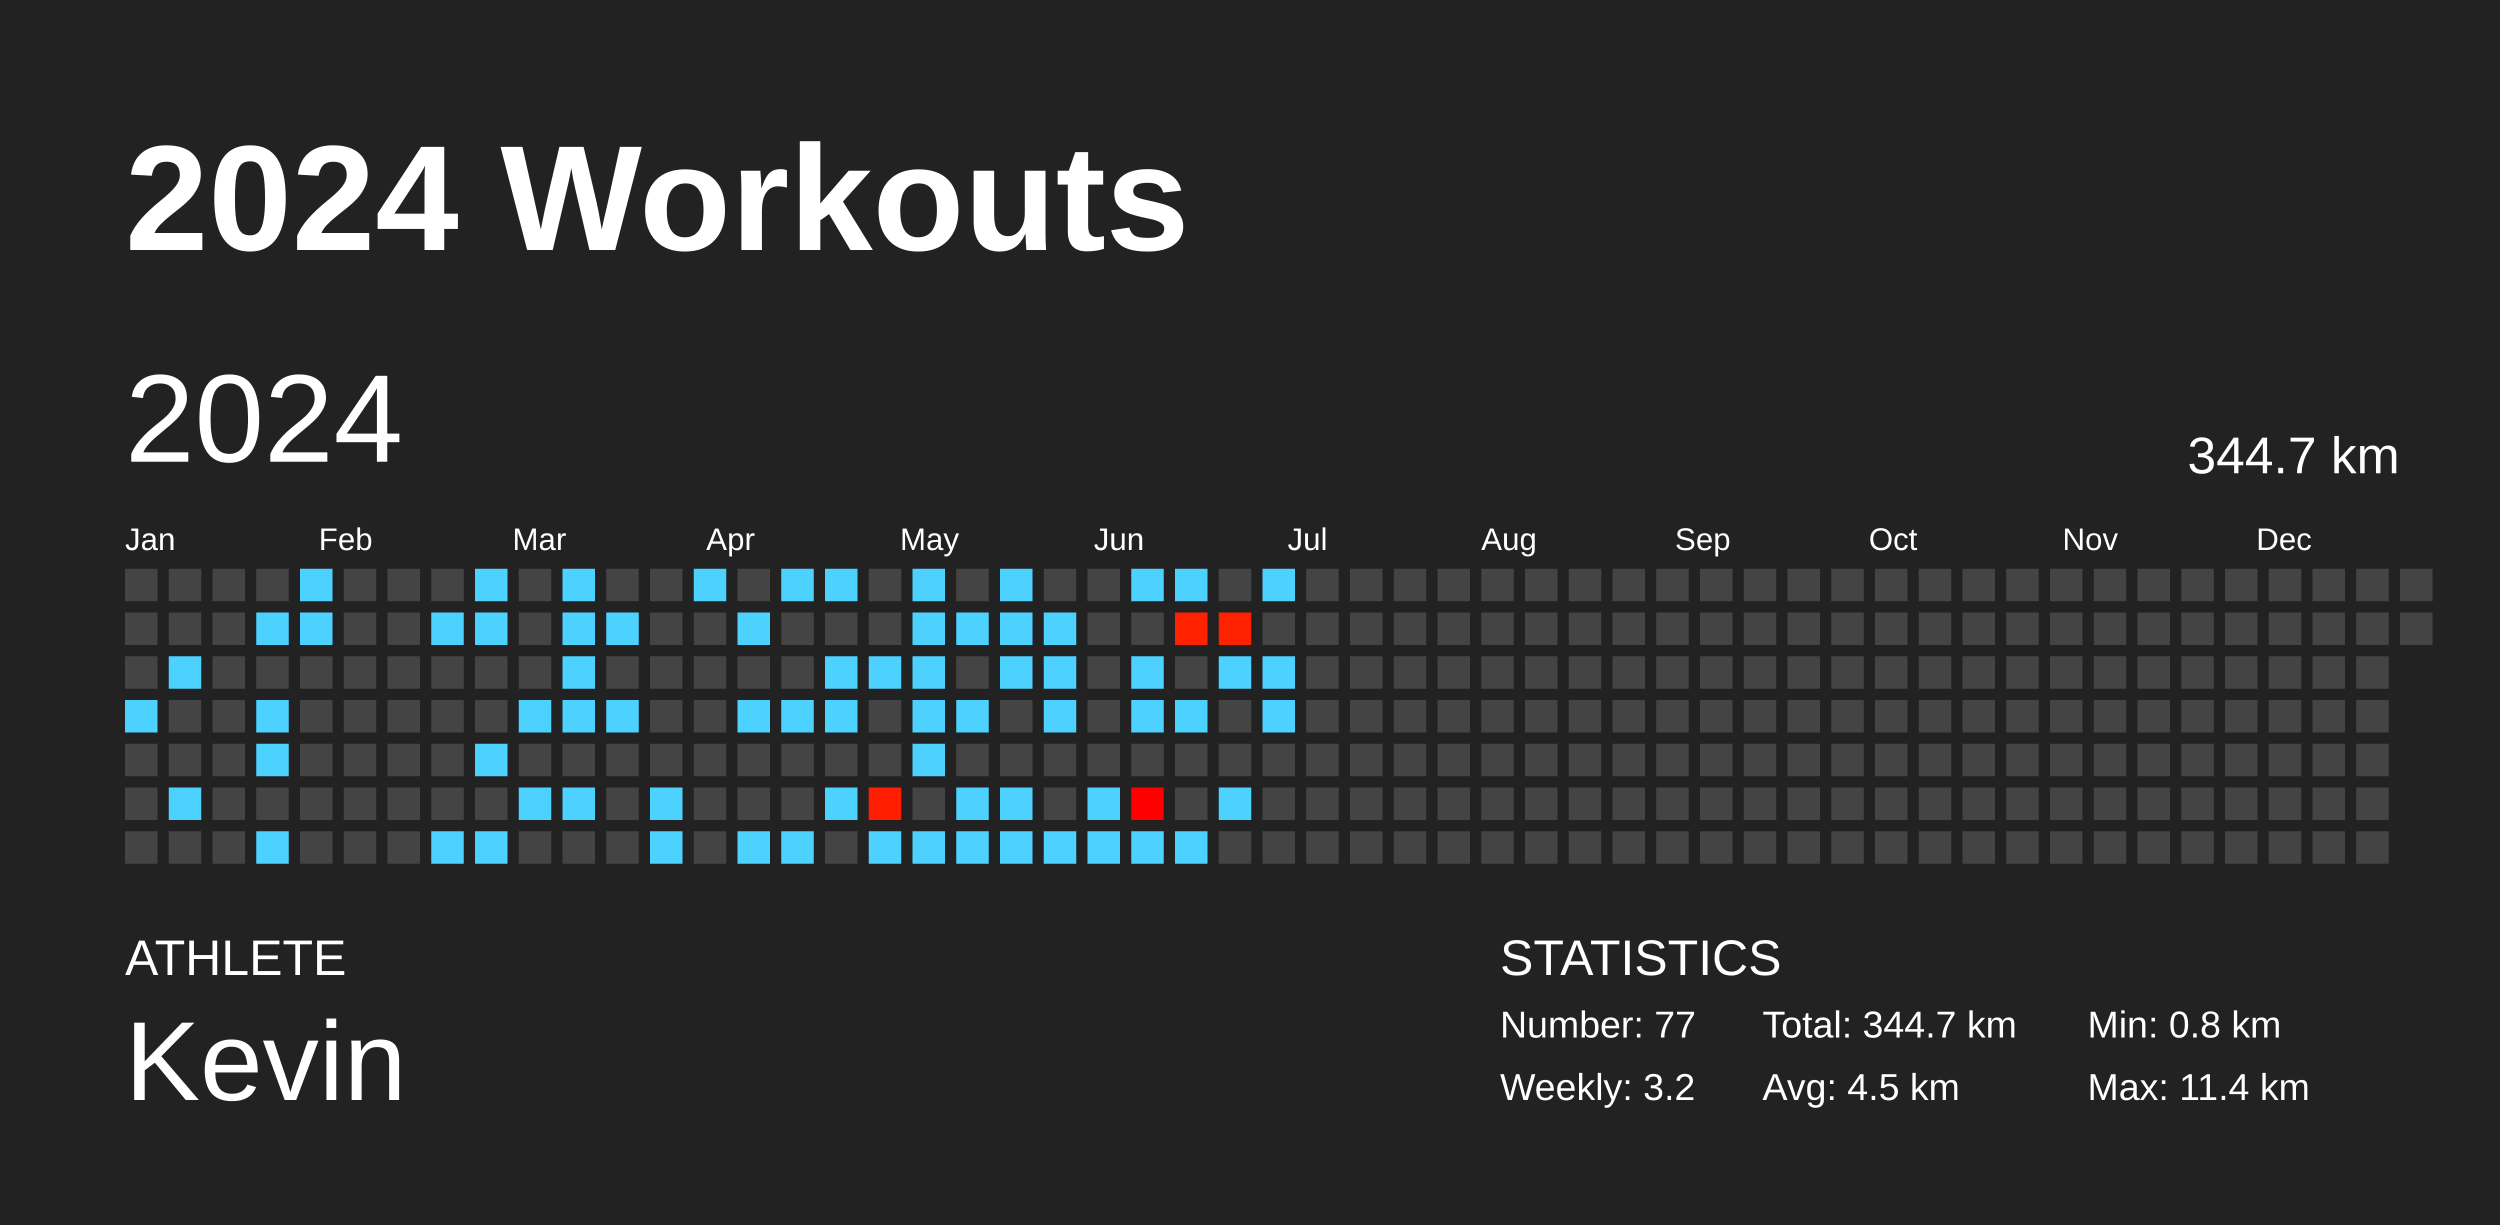
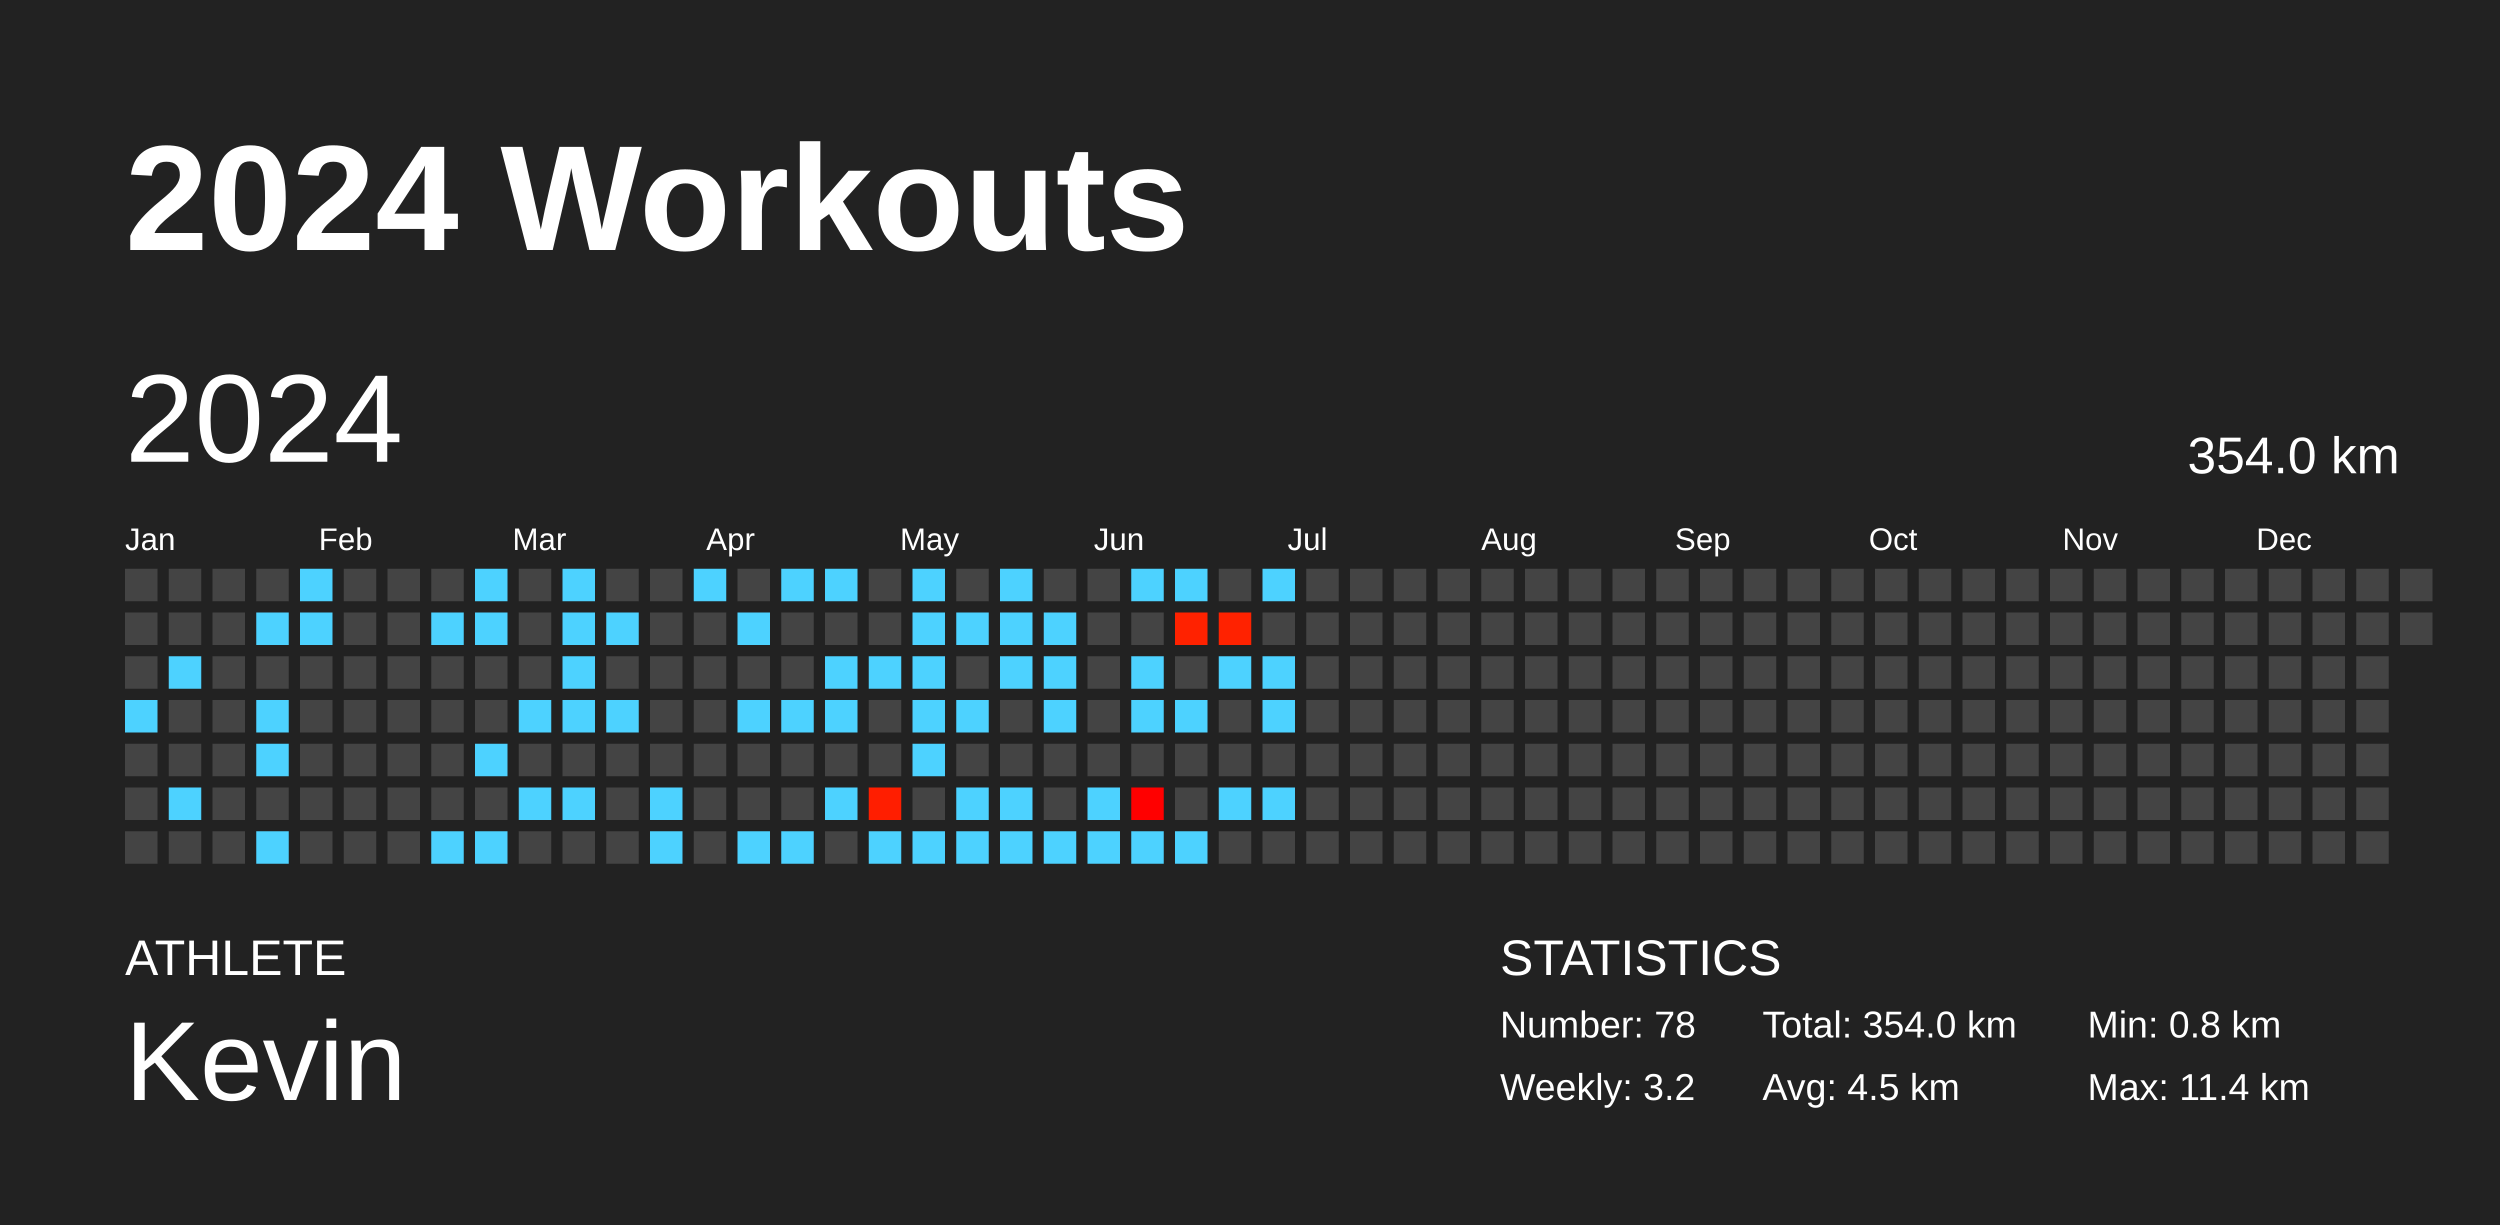
<svg xmlns="http://www.w3.org/2000/svg" baseProfile="full" height="98mm" version="1.1" viewBox="0,0,200,98" width="200mm">
  <defs />
  <rect fill="#222222" height="98" width="200" x="0" y="0" />
  <text fill="#FFFFFF" style="font-size:12px; font-family:Arial; font-weight:bold;" x="10" y="20">2024 Workouts</text>
  <text fill="#FFFFFF" style="font-size:4px; font-family:Arial" x="10" y="78">ATHLETE</text>
  <text fill="#FFFFFF" style="font-size:9px; font-family:Arial" x="10" y="88">Kevin</text>
  <text fill="#FFFFFF" style="font-size:4px; font-family:Arial" x="120" y="78">STATISTICS</text>
-   <text fill="#FFFFFF" style="font-size:3px; font-family:Arial" x="120" y="83">Number: 77</text>
+   <text fill="#FFFFFF" style="font-size:3px; font-family:Arial" x="120" y="83">Number: 78</text>
  <text fill="#FFFFFF" style="font-size:3px; font-family:Arial" x="120" y="88">Weekly: 3.2</text>
-   <text fill="#FFFFFF" style="font-size:3px; font-family:Arial" x="141" y="83">Total: 344.7 km</text>
+   <text fill="#FFFFFF" style="font-size:3px; font-family:Arial" x="141" y="83">Total: 354.0 km</text>
  <text fill="#FFFFFF" style="font-size:3px; font-family:Arial" x="141" y="88">Avg: 4.5 km</text>
  <text fill="#FFFFFF" style="font-size:3px; font-family:Arial" x="167" y="83">Min: 0.8 km</text>
  <text fill="#FFFFFF" style="font-size:3px; font-family:Arial" x="167" y="88">Max: 11.4 km</text>
  <text dominant-baseline="hanging" fill="#FFFFFF" style="font-size:10.0px; font-family:Arial;" x="10" y="30">2024</text>
-   <text dominant-baseline="hanging" fill="#FFFFFF" style="font-size:4.125px; font-family:Arial;" x="175" y="35">344.7 km</text>
+   <text dominant-baseline="hanging" fill="#FFFFFF" style="font-size:4.125px; font-family:Arial;" x="175" y="35">354.0 km</text>
  <text fill="#FFFFFF" style="font-size:2.5px; font-family:Arial" x="10.0" y="44">Jan</text>
  <text fill="#FFFFFF" style="font-size:2.5px; font-family:Arial" x="25.5" y="44">Feb</text>
  <text fill="#FFFFFF" style="font-size:2.5px; font-family:Arial" x="41.0" y="44">Mar</text>
  <text fill="#FFFFFF" style="font-size:2.5px; font-family:Arial" x="56.5" y="44">Apr</text>
  <text fill="#FFFFFF" style="font-size:2.5px; font-family:Arial" x="72.0" y="44">May</text>
  <text fill="#FFFFFF" style="font-size:2.5px; font-family:Arial" x="87.5" y="44">Jun</text>
  <text fill="#FFFFFF" style="font-size:2.5px; font-family:Arial" x="103.0" y="44">Jul</text>
  <text fill="#FFFFFF" style="font-size:2.5px; font-family:Arial" x="118.5" y="44">Aug</text>
  <text fill="#FFFFFF" style="font-size:2.5px; font-family:Arial" x="134.0" y="44">Sep</text>
  <text fill="#FFFFFF" style="font-size:2.5px; font-family:Arial" x="149.5" y="44">Oct</text>
  <text fill="#FFFFFF" style="font-size:2.5px; font-family:Arial" x="165.0" y="44">Nov</text>
  <text fill="#FFFFFF" style="font-size:2.5px; font-family:Arial" x="180.5" y="44">Dec</text>
  <rect fill="#444444" height="2.6" width="2.6" x="10.0" y="45.5" />
  <rect fill="#444444" height="2.6" width="2.6" x="10.0" y="49.0" />
  <rect fill="#444444" height="2.6" width="2.6" x="10.0" y="52.5" />
  <rect fill="#4dd2ff" height="2.6" width="2.6" x="10.0" y="56.0" />
  <rect fill="#444444" height="2.6" width="2.6" x="10.0" y="59.5" />
  <rect fill="#444444" height="2.6" width="2.6" x="10.0" y="63.0" />
  <rect fill="#444444" height="2.6" width="2.6" x="10.0" y="66.5" />
  <rect fill="#444444" height="2.6" width="2.6" x="13.5" y="45.5" />
  <rect fill="#444444" height="2.6" width="2.6" x="13.5" y="49.0" />
  <rect fill="#4dd2ff" height="2.6" width="2.6" x="13.5" y="52.5" />
  <rect fill="#444444" height="2.6" width="2.6" x="13.5" y="56.0" />
  <rect fill="#444444" height="2.6" width="2.6" x="13.5" y="59.5" />
  <rect fill="#4dd2ff" height="2.6" width="2.6" x="13.5" y="63.0" />
  <rect fill="#444444" height="2.6" width="2.6" x="13.5" y="66.5" />
  <rect fill="#444444" height="2.6" width="2.6" x="17.0" y="45.5" />
  <rect fill="#444444" height="2.6" width="2.6" x="17.0" y="49.0" />
  <rect fill="#444444" height="2.6" width="2.6" x="17.0" y="52.5" />
  <rect fill="#444444" height="2.6" width="2.6" x="17.0" y="56.0" />
  <rect fill="#444444" height="2.6" width="2.6" x="17.0" y="59.5" />
  <rect fill="#444444" height="2.6" width="2.6" x="17.0" y="63.0" />
  <rect fill="#444444" height="2.6" width="2.6" x="17.0" y="66.5" />
  <rect fill="#444444" height="2.6" width="2.6" x="20.5" y="45.5" />
  <rect fill="#4dd2ff" height="2.6" width="2.6" x="20.5" y="49.0" />
  <rect fill="#444444" height="2.6" width="2.6" x="20.5" y="52.5" />
  <rect fill="#4dd2ff" height="2.6" width="2.6" x="20.5" y="56.0" />
  <rect fill="#4dd2ff" height="2.6" width="2.6" x="20.5" y="59.5" />
  <rect fill="#444444" height="2.6" width="2.6" x="20.5" y="63.0" />
  <rect fill="#4dd2ff" height="2.6" width="2.6" x="20.5" y="66.5" />
  <rect fill="#4dd2ff" height="2.6" width="2.6" x="24.0" y="45.5" />
  <rect fill="#4dd2ff" height="2.6" width="2.6" x="24.0" y="49.0" />
  <rect fill="#444444" height="2.6" width="2.6" x="24.0" y="52.5" />
  <rect fill="#444444" height="2.6" width="2.6" x="24.0" y="56.0" />
  <rect fill="#444444" height="2.6" width="2.6" x="24.0" y="59.5" />
  <rect fill="#444444" height="2.6" width="2.6" x="24.0" y="63.0" />
  <rect fill="#444444" height="2.6" width="2.6" x="24.0" y="66.5" />
  <rect fill="#444444" height="2.6" width="2.6" x="27.5" y="45.5" />
  <rect fill="#444444" height="2.6" width="2.6" x="27.5" y="49.0" />
  <rect fill="#444444" height="2.6" width="2.6" x="27.5" y="52.5" />
  <rect fill="#444444" height="2.6" width="2.6" x="27.5" y="56.0" />
  <rect fill="#444444" height="2.6" width="2.6" x="27.5" y="59.5" />
  <rect fill="#444444" height="2.6" width="2.6" x="27.5" y="63.0" />
  <rect fill="#444444" height="2.6" width="2.6" x="27.5" y="66.5" />
  <rect fill="#444444" height="2.6" width="2.6" x="31.0" y="45.5" />
  <rect fill="#444444" height="2.6" width="2.6" x="31.0" y="49.0" />
  <rect fill="#444444" height="2.6" width="2.6" x="31.0" y="52.5" />
  <rect fill="#444444" height="2.6" width="2.6" x="31.0" y="56.0" />
  <rect fill="#444444" height="2.6" width="2.6" x="31.0" y="59.5" />
  <rect fill="#444444" height="2.6" width="2.6" x="31.0" y="63.0" />
  <rect fill="#444444" height="2.6" width="2.6" x="31.0" y="66.5" />
  <rect fill="#444444" height="2.6" width="2.6" x="34.5" y="45.5" />
  <rect fill="#4dd2ff" height="2.6" width="2.6" x="34.5" y="49.0" />
  <rect fill="#444444" height="2.6" width="2.6" x="34.5" y="52.5" />
  <rect fill="#444444" height="2.6" width="2.6" x="34.5" y="56.0" />
  <rect fill="#444444" height="2.6" width="2.6" x="34.5" y="59.5" />
  <rect fill="#444444" height="2.6" width="2.6" x="34.5" y="63.0" />
  <rect fill="#4dd2ff" height="2.6" width="2.6" x="34.5" y="66.5" />
  <rect fill="#4dd2ff" height="2.6" width="2.6" x="38.0" y="45.5" />
  <rect fill="#4dd2ff" height="2.6" width="2.6" x="38.0" y="49.0" />
  <rect fill="#444444" height="2.6" width="2.6" x="38.0" y="52.5" />
  <rect fill="#444444" height="2.6" width="2.6" x="38.0" y="56.0" />
  <rect fill="#4dd2ff" height="2.6" width="2.6" x="38.0" y="59.5" />
  <rect fill="#444444" height="2.6" width="2.6" x="38.0" y="63.0" />
  <rect fill="#4dd2ff" height="2.6" width="2.6" x="38.0" y="66.5" />
  <rect fill="#444444" height="2.6" width="2.6" x="41.5" y="45.5" />
  <rect fill="#444444" height="2.6" width="2.6" x="41.5" y="49.0" />
  <rect fill="#444444" height="2.6" width="2.6" x="41.5" y="52.5" />
  <rect fill="#4dd2ff" height="2.6" width="2.6" x="41.5" y="56.0" />
  <rect fill="#444444" height="2.6" width="2.6" x="41.5" y="59.5" />
  <rect fill="#4dd2ff" height="2.6" width="2.6" x="41.5" y="63.0" />
  <rect fill="#444444" height="2.6" width="2.6" x="41.5" y="66.5" />
  <rect fill="#4dd2ff" height="2.6" width="2.6" x="45.0" y="45.5" />
  <rect fill="#4dd2ff" height="2.6" width="2.6" x="45.0" y="49.0" />
  <rect fill="#4dd2ff" height="2.6" width="2.6" x="45.0" y="52.5" />
  <rect fill="#4dd2ff" height="2.6" width="2.6" x="45.0" y="56.0" />
  <rect fill="#444444" height="2.6" width="2.6" x="45.0" y="59.5" />
  <rect fill="#4dd2ff" height="2.6" width="2.6" x="45.0" y="63.0" />
  <rect fill="#444444" height="2.6" width="2.6" x="45.0" y="66.5" />
  <rect fill="#444444" height="2.6" width="2.6" x="48.5" y="45.5" />
  <rect fill="#4dd2ff" height="2.6" width="2.6" x="48.5" y="49.0" />
  <rect fill="#444444" height="2.6" width="2.6" x="48.5" y="52.5" />
  <rect fill="#4dd2ff" height="2.6" width="2.6" x="48.5" y="56.0" />
  <rect fill="#444444" height="2.6" width="2.6" x="48.5" y="59.5" />
  <rect fill="#444444" height="2.6" width="2.6" x="48.5" y="63.0" />
  <rect fill="#444444" height="2.6" width="2.6" x="48.5" y="66.5" />
  <rect fill="#444444" height="2.6" width="2.6" x="52.0" y="45.5" />
  <rect fill="#444444" height="2.6" width="2.6" x="52.0" y="49.0" />
  <rect fill="#444444" height="2.6" width="2.6" x="52.0" y="52.5" />
  <rect fill="#444444" height="2.6" width="2.6" x="52.0" y="56.0" />
  <rect fill="#444444" height="2.6" width="2.6" x="52.0" y="59.5" />
  <rect fill="#4dd2ff" height="2.6" width="2.6" x="52.0" y="63.0" />
  <rect fill="#4dd2ff" height="2.6" width="2.6" x="52.0" y="66.5" />
  <rect fill="#4dd2ff" height="2.6" width="2.6" x="55.5" y="45.5" />
  <rect fill="#444444" height="2.6" width="2.6" x="55.5" y="49.0" />
  <rect fill="#444444" height="2.6" width="2.6" x="55.5" y="52.5" />
  <rect fill="#444444" height="2.6" width="2.6" x="55.5" y="56.0" />
  <rect fill="#444444" height="2.6" width="2.6" x="55.5" y="59.5" />
  <rect fill="#444444" height="2.6" width="2.6" x="55.5" y="63.0" />
  <rect fill="#444444" height="2.6" width="2.6" x="55.5" y="66.5" />
  <rect fill="#444444" height="2.6" width="2.6" x="59.0" y="45.5" />
  <rect fill="#4dd2ff" height="2.6" width="2.6" x="59.0" y="49.0" />
  <rect fill="#444444" height="2.6" width="2.6" x="59.0" y="52.5" />
  <rect fill="#4dd2ff" height="2.6" width="2.6" x="59.0" y="56.0" />
  <rect fill="#444444" height="2.6" width="2.6" x="59.0" y="59.5" />
  <rect fill="#444444" height="2.6" width="2.6" x="59.0" y="63.0" />
  <rect fill="#4dd2ff" height="2.6" width="2.6" x="59.0" y="66.5" />
  <rect fill="#4dd2ff" height="2.6" width="2.6" x="62.5" y="45.5" />
  <rect fill="#444444" height="2.6" width="2.6" x="62.5" y="49.0" />
  <rect fill="#444444" height="2.6" width="2.6" x="62.5" y="52.5" />
  <rect fill="#4dd2ff" height="2.6" width="2.6" x="62.5" y="56.0" />
  <rect fill="#444444" height="2.6" width="2.6" x="62.5" y="59.5" />
  <rect fill="#444444" height="2.6" width="2.6" x="62.5" y="63.0" />
  <rect fill="#4dd2ff" height="2.6" width="2.6" x="62.5" y="66.5" />
  <rect fill="#4dd2ff" height="2.6" width="2.6" x="66.0" y="45.5" />
  <rect fill="#444444" height="2.6" width="2.6" x="66.0" y="49.0" />
  <rect fill="#4dd2ff" height="2.6" width="2.6" x="66.0" y="52.5" />
  <rect fill="#4dd2ff" height="2.6" width="2.6" x="66.0" y="56.0" />
  <rect fill="#444444" height="2.6" width="2.6" x="66.0" y="59.5" />
  <rect fill="#4dd2ff" height="2.6" width="2.6" x="66.0" y="63.0" />
  <rect fill="#444444" height="2.6" width="2.6" x="66.0" y="66.5" />
  <rect fill="#444444" height="2.6" width="2.6" x="69.5" y="45.5" />
  <rect fill="#444444" height="2.6" width="2.6" x="69.5" y="49.0" />
  <rect fill="#4dd2ff" height="2.6" width="2.6" x="69.5" y="52.5" />
  <rect fill="#444444" height="2.6" width="2.6" x="69.5" y="56.0" />
  <rect fill="#444444" height="2.6" width="2.6" x="69.5" y="59.5" />
  <rect fill="#ff1e00" height="2.6" width="2.6" x="69.5" y="63.0" />
  <rect fill="#4dd2ff" height="2.6" width="2.6" x="69.5" y="66.5" />
  <rect fill="#4dd2ff" height="2.6" width="2.6" x="73.0" y="45.5" />
  <rect fill="#4dd2ff" height="2.6" width="2.6" x="73.0" y="49.0" />
  <rect fill="#4dd2ff" height="2.6" width="2.6" x="73.0" y="52.5" />
  <rect fill="#4dd2ff" height="2.6" width="2.6" x="73.0" y="56.0" />
  <rect fill="#4dd2ff" height="2.6" width="2.6" x="73.0" y="59.5" />
  <rect fill="#444444" height="2.6" width="2.6" x="73.0" y="63.0" />
  <rect fill="#4dd2ff" height="2.6" width="2.6" x="73.0" y="66.5" />
  <rect fill="#444444" height="2.6" width="2.6" x="76.5" y="45.5" />
  <rect fill="#4dd2ff" height="2.6" width="2.6" x="76.5" y="49.0" />
  <rect fill="#444444" height="2.6" width="2.6" x="76.5" y="52.5" />
  <rect fill="#4dd2ff" height="2.6" width="2.6" x="76.5" y="56.0" />
  <rect fill="#444444" height="2.6" width="2.6" x="76.5" y="59.5" />
  <rect fill="#4dd2ff" height="2.6" width="2.6" x="76.5" y="63.0" />
  <rect fill="#4dd2ff" height="2.6" width="2.6" x="76.5" y="66.5" />
  <rect fill="#4dd2ff" height="2.6" width="2.6" x="80.0" y="45.5" />
  <rect fill="#4dd2ff" height="2.6" width="2.6" x="80.0" y="49.0" />
  <rect fill="#4dd2ff" height="2.6" width="2.6" x="80.0" y="52.5" />
  <rect fill="#444444" height="2.6" width="2.6" x="80.0" y="56.0" />
  <rect fill="#444444" height="2.6" width="2.6" x="80.0" y="59.5" />
  <rect fill="#4dd2ff" height="2.6" width="2.6" x="80.0" y="63.0" />
  <rect fill="#4dd2ff" height="2.6" width="2.6" x="80.0" y="66.5" />
  <rect fill="#444444" height="2.6" width="2.6" x="83.5" y="45.5" />
  <rect fill="#4dd2ff" height="2.6" width="2.6" x="83.5" y="49.0" />
  <rect fill="#4dd2ff" height="2.6" width="2.6" x="83.5" y="52.5" />
  <rect fill="#4dd2ff" height="2.6" width="2.6" x="83.5" y="56.0" />
  <rect fill="#444444" height="2.6" width="2.6" x="83.5" y="59.5" />
  <rect fill="#444444" height="2.6" width="2.6" x="83.5" y="63.0" />
  <rect fill="#4dd2ff" height="2.6" width="2.6" x="83.5" y="66.5" />
  <rect fill="#444444" height="2.6" width="2.6" x="87.0" y="45.5" />
  <rect fill="#444444" height="2.6" width="2.6" x="87.0" y="49.0" />
  <rect fill="#444444" height="2.6" width="2.6" x="87.0" y="52.5" />
  <rect fill="#444444" height="2.6" width="2.6" x="87.0" y="56.0" />
  <rect fill="#444444" height="2.6" width="2.6" x="87.0" y="59.5" />
  <rect fill="#4dd2ff" height="2.6" width="2.6" x="87.0" y="63.0" />
  <rect fill="#4dd2ff" height="2.6" width="2.6" x="87.0" y="66.5" />
  <rect fill="#4dd2ff" height="2.6" width="2.6" x="90.5" y="45.5" />
  <rect fill="#444444" height="2.6" width="2.6" x="90.5" y="49.0" />
  <rect fill="#4dd2ff" height="2.6" width="2.6" x="90.5" y="52.5" />
  <rect fill="#4dd2ff" height="2.6" width="2.6" x="90.5" y="56.0" />
  <rect fill="#444444" height="2.6" width="2.6" x="90.5" y="59.5" />
  <rect fill="#ff0000" height="2.6" width="2.6" x="90.5" y="63.0" />
  <rect fill="#4dd2ff" height="2.6" width="2.6" x="90.5" y="66.5" />
  <rect fill="#4dd2ff" height="2.6" width="2.6" x="94.0" y="45.5" />
  <rect fill="#ff2200" height="2.6" width="2.6" x="94.0" y="49.0" />
  <rect fill="#444444" height="2.6" width="2.6" x="94.0" y="52.5" />
  <rect fill="#4dd2ff" height="2.6" width="2.6" x="94.0" y="56.0" />
  <rect fill="#444444" height="2.6" width="2.6" x="94.0" y="59.5" />
  <rect fill="#444444" height="2.6" width="2.6" x="94.0" y="63.0" />
  <rect fill="#4dd2ff" height="2.6" width="2.6" x="94.0" y="66.5" />
  <rect fill="#444444" height="2.6" width="2.6" x="97.5" y="45.5" />
  <rect fill="#ff2200" height="2.6" width="2.6" x="97.5" y="49.0" />
  <rect fill="#4dd2ff" height="2.6" width="2.6" x="97.5" y="52.5" />
  <rect fill="#444444" height="2.6" width="2.6" x="97.5" y="56.0" />
  <rect fill="#444444" height="2.6" width="2.6" x="97.5" y="59.5" />
  <rect fill="#4dd2ff" height="2.6" width="2.6" x="97.5" y="63.0" />
  <rect fill="#444444" height="2.6" width="2.6" x="97.5" y="66.5" />
  <rect fill="#4dd2ff" height="2.6" width="2.6" x="101.0" y="45.5" />
  <rect fill="#444444" height="2.6" width="2.6" x="101.0" y="49.0" />
  <rect fill="#4dd2ff" height="2.6" width="2.6" x="101.0" y="52.5" />
  <rect fill="#4dd2ff" height="2.6" width="2.6" x="101.0" y="56.0" />
  <rect fill="#444444" height="2.6" width="2.6" x="101.0" y="59.5" />
-   <rect fill="#444444" height="2.6" width="2.6" x="101.0" y="63.0" />
+   <rect fill="#4dd2ff" height="2.6" width="2.6" x="101.0" y="63.0" />
  <rect fill="#444444" height="2.6" width="2.6" x="101.0" y="66.5" />
  <rect fill="#444444" height="2.6" width="2.6" x="104.5" y="45.5" />
  <rect fill="#444444" height="2.6" width="2.6" x="104.5" y="49.0" />
  <rect fill="#444444" height="2.6" width="2.6" x="104.5" y="52.5" />
  <rect fill="#444444" height="2.6" width="2.6" x="104.5" y="56.0" />
  <rect fill="#444444" height="2.6" width="2.6" x="104.5" y="59.5" />
  <rect fill="#444444" height="2.6" width="2.6" x="104.5" y="63.0" />
  <rect fill="#444444" height="2.6" width="2.6" x="104.5" y="66.5" />
  <rect fill="#444444" height="2.6" width="2.6" x="108.0" y="45.5" />
  <rect fill="#444444" height="2.6" width="2.6" x="108.0" y="49.0" />
  <rect fill="#444444" height="2.6" width="2.6" x="108.0" y="52.5" />
  <rect fill="#444444" height="2.6" width="2.6" x="108.0" y="56.0" />
  <rect fill="#444444" height="2.6" width="2.6" x="108.0" y="59.5" />
  <rect fill="#444444" height="2.6" width="2.6" x="108.0" y="63.0" />
  <rect fill="#444444" height="2.6" width="2.6" x="108.0" y="66.5" />
  <rect fill="#444444" height="2.6" width="2.6" x="111.5" y="45.5" />
  <rect fill="#444444" height="2.6" width="2.6" x="111.5" y="49.0" />
  <rect fill="#444444" height="2.6" width="2.6" x="111.5" y="52.5" />
  <rect fill="#444444" height="2.6" width="2.6" x="111.5" y="56.0" />
  <rect fill="#444444" height="2.6" width="2.6" x="111.5" y="59.5" />
  <rect fill="#444444" height="2.6" width="2.6" x="111.5" y="63.0" />
  <rect fill="#444444" height="2.6" width="2.6" x="111.5" y="66.5" />
  <rect fill="#444444" height="2.6" width="2.6" x="115.0" y="45.5" />
  <rect fill="#444444" height="2.6" width="2.6" x="115.0" y="49.0" />
  <rect fill="#444444" height="2.6" width="2.6" x="115.0" y="52.5" />
  <rect fill="#444444" height="2.6" width="2.6" x="115.0" y="56.0" />
  <rect fill="#444444" height="2.6" width="2.6" x="115.0" y="59.5" />
  <rect fill="#444444" height="2.6" width="2.6" x="115.0" y="63.0" />
  <rect fill="#444444" height="2.6" width="2.6" x="115.0" y="66.5" />
  <rect fill="#444444" height="2.6" width="2.6" x="118.5" y="45.5" />
  <rect fill="#444444" height="2.6" width="2.6" x="118.5" y="49.0" />
  <rect fill="#444444" height="2.6" width="2.6" x="118.5" y="52.5" />
  <rect fill="#444444" height="2.6" width="2.6" x="118.5" y="56.0" />
  <rect fill="#444444" height="2.6" width="2.6" x="118.5" y="59.5" />
  <rect fill="#444444" height="2.6" width="2.6" x="118.5" y="63.0" />
  <rect fill="#444444" height="2.6" width="2.6" x="118.5" y="66.5" />
  <rect fill="#444444" height="2.6" width="2.6" x="122.0" y="45.5" />
  <rect fill="#444444" height="2.6" width="2.6" x="122.0" y="49.0" />
  <rect fill="#444444" height="2.6" width="2.6" x="122.0" y="52.5" />
  <rect fill="#444444" height="2.6" width="2.6" x="122.0" y="56.0" />
  <rect fill="#444444" height="2.6" width="2.6" x="122.0" y="59.5" />
  <rect fill="#444444" height="2.6" width="2.6" x="122.0" y="63.0" />
  <rect fill="#444444" height="2.6" width="2.6" x="122.0" y="66.5" />
  <rect fill="#444444" height="2.6" width="2.6" x="125.5" y="45.5" />
  <rect fill="#444444" height="2.6" width="2.6" x="125.5" y="49.0" />
  <rect fill="#444444" height="2.6" width="2.6" x="125.5" y="52.5" />
  <rect fill="#444444" height="2.6" width="2.6" x="125.5" y="56.0" />
  <rect fill="#444444" height="2.6" width="2.6" x="125.5" y="59.5" />
  <rect fill="#444444" height="2.6" width="2.6" x="125.5" y="63.0" />
  <rect fill="#444444" height="2.6" width="2.6" x="125.5" y="66.5" />
  <rect fill="#444444" height="2.6" width="2.6" x="129.0" y="45.5" />
  <rect fill="#444444" height="2.6" width="2.6" x="129.0" y="49.0" />
  <rect fill="#444444" height="2.6" width="2.6" x="129.0" y="52.5" />
  <rect fill="#444444" height="2.6" width="2.6" x="129.0" y="56.0" />
  <rect fill="#444444" height="2.6" width="2.6" x="129.0" y="59.5" />
  <rect fill="#444444" height="2.6" width="2.6" x="129.0" y="63.0" />
  <rect fill="#444444" height="2.6" width="2.6" x="129.0" y="66.5" />
  <rect fill="#444444" height="2.6" width="2.6" x="132.5" y="45.5" />
  <rect fill="#444444" height="2.6" width="2.6" x="132.5" y="49.0" />
  <rect fill="#444444" height="2.6" width="2.6" x="132.5" y="52.5" />
  <rect fill="#444444" height="2.6" width="2.6" x="132.5" y="56.0" />
  <rect fill="#444444" height="2.6" width="2.6" x="132.5" y="59.5" />
  <rect fill="#444444" height="2.6" width="2.6" x="132.5" y="63.0" />
  <rect fill="#444444" height="2.6" width="2.6" x="132.5" y="66.5" />
  <rect fill="#444444" height="2.6" width="2.6" x="136.0" y="45.5" />
  <rect fill="#444444" height="2.6" width="2.6" x="136.0" y="49.0" />
  <rect fill="#444444" height="2.6" width="2.6" x="136.0" y="52.5" />
  <rect fill="#444444" height="2.6" width="2.6" x="136.0" y="56.0" />
  <rect fill="#444444" height="2.6" width="2.6" x="136.0" y="59.5" />
  <rect fill="#444444" height="2.6" width="2.6" x="136.0" y="63.0" />
  <rect fill="#444444" height="2.6" width="2.6" x="136.0" y="66.5" />
  <rect fill="#444444" height="2.6" width="2.6" x="139.5" y="45.5" />
  <rect fill="#444444" height="2.6" width="2.6" x="139.5" y="49.0" />
  <rect fill="#444444" height="2.6" width="2.6" x="139.5" y="52.5" />
  <rect fill="#444444" height="2.6" width="2.6" x="139.5" y="56.0" />
  <rect fill="#444444" height="2.6" width="2.6" x="139.5" y="59.5" />
  <rect fill="#444444" height="2.6" width="2.6" x="139.5" y="63.0" />
  <rect fill="#444444" height="2.6" width="2.6" x="139.5" y="66.5" />
  <rect fill="#444444" height="2.6" width="2.6" x="143.0" y="45.5" />
  <rect fill="#444444" height="2.6" width="2.6" x="143.0" y="49.0" />
  <rect fill="#444444" height="2.6" width="2.6" x="143.0" y="52.5" />
  <rect fill="#444444" height="2.6" width="2.6" x="143.0" y="56.0" />
  <rect fill="#444444" height="2.6" width="2.6" x="143.0" y="59.5" />
  <rect fill="#444444" height="2.6" width="2.6" x="143.0" y="63.0" />
  <rect fill="#444444" height="2.6" width="2.6" x="143.0" y="66.5" />
  <rect fill="#444444" height="2.6" width="2.6" x="146.5" y="45.5" />
  <rect fill="#444444" height="2.6" width="2.6" x="146.5" y="49.0" />
  <rect fill="#444444" height="2.6" width="2.6" x="146.5" y="52.5" />
  <rect fill="#444444" height="2.6" width="2.6" x="146.5" y="56.0" />
  <rect fill="#444444" height="2.6" width="2.6" x="146.5" y="59.5" />
  <rect fill="#444444" height="2.6" width="2.6" x="146.5" y="63.0" />
  <rect fill="#444444" height="2.6" width="2.6" x="146.5" y="66.5" />
  <rect fill="#444444" height="2.6" width="2.6" x="150.0" y="45.5" />
  <rect fill="#444444" height="2.6" width="2.6" x="150.0" y="49.0" />
  <rect fill="#444444" height="2.6" width="2.6" x="150.0" y="52.5" />
  <rect fill="#444444" height="2.6" width="2.6" x="150.0" y="56.0" />
  <rect fill="#444444" height="2.6" width="2.6" x="150.0" y="59.5" />
  <rect fill="#444444" height="2.6" width="2.6" x="150.0" y="63.0" />
  <rect fill="#444444" height="2.6" width="2.6" x="150.0" y="66.5" />
  <rect fill="#444444" height="2.6" width="2.6" x="153.5" y="45.5" />
  <rect fill="#444444" height="2.6" width="2.6" x="153.5" y="49.0" />
  <rect fill="#444444" height="2.6" width="2.6" x="153.5" y="52.5" />
  <rect fill="#444444" height="2.6" width="2.6" x="153.5" y="56.0" />
  <rect fill="#444444" height="2.6" width="2.6" x="153.5" y="59.5" />
  <rect fill="#444444" height="2.6" width="2.6" x="153.5" y="63.0" />
  <rect fill="#444444" height="2.6" width="2.6" x="153.5" y="66.5" />
  <rect fill="#444444" height="2.6" width="2.6" x="157.0" y="45.5" />
  <rect fill="#444444" height="2.6" width="2.6" x="157.0" y="49.0" />
  <rect fill="#444444" height="2.6" width="2.6" x="157.0" y="52.5" />
  <rect fill="#444444" height="2.6" width="2.6" x="157.0" y="56.0" />
  <rect fill="#444444" height="2.6" width="2.6" x="157.0" y="59.5" />
  <rect fill="#444444" height="2.6" width="2.6" x="157.0" y="63.0" />
  <rect fill="#444444" height="2.6" width="2.6" x="157.0" y="66.5" />
  <rect fill="#444444" height="2.6" width="2.6" x="160.5" y="45.5" />
  <rect fill="#444444" height="2.6" width="2.6" x="160.5" y="49.0" />
  <rect fill="#444444" height="2.6" width="2.6" x="160.5" y="52.5" />
  <rect fill="#444444" height="2.6" width="2.6" x="160.5" y="56.0" />
  <rect fill="#444444" height="2.6" width="2.6" x="160.5" y="59.5" />
  <rect fill="#444444" height="2.6" width="2.6" x="160.5" y="63.0" />
  <rect fill="#444444" height="2.6" width="2.6" x="160.5" y="66.5" />
  <rect fill="#444444" height="2.6" width="2.6" x="164.0" y="45.5" />
  <rect fill="#444444" height="2.6" width="2.6" x="164.0" y="49.0" />
  <rect fill="#444444" height="2.6" width="2.6" x="164.0" y="52.5" />
  <rect fill="#444444" height="2.6" width="2.6" x="164.0" y="56.0" />
  <rect fill="#444444" height="2.6" width="2.6" x="164.0" y="59.5" />
  <rect fill="#444444" height="2.6" width="2.6" x="164.0" y="63.0" />
  <rect fill="#444444" height="2.6" width="2.6" x="164.0" y="66.5" />
  <rect fill="#444444" height="2.6" width="2.6" x="167.5" y="45.5" />
  <rect fill="#444444" height="2.6" width="2.6" x="167.5" y="49.0" />
  <rect fill="#444444" height="2.6" width="2.6" x="167.5" y="52.5" />
  <rect fill="#444444" height="2.6" width="2.6" x="167.5" y="56.0" />
  <rect fill="#444444" height="2.6" width="2.6" x="167.5" y="59.5" />
  <rect fill="#444444" height="2.6" width="2.6" x="167.5" y="63.0" />
  <rect fill="#444444" height="2.6" width="2.6" x="167.5" y="66.5" />
  <rect fill="#444444" height="2.6" width="2.6" x="171.0" y="45.5" />
  <rect fill="#444444" height="2.6" width="2.6" x="171.0" y="49.0" />
  <rect fill="#444444" height="2.6" width="2.6" x="171.0" y="52.5" />
  <rect fill="#444444" height="2.6" width="2.6" x="171.0" y="56.0" />
  <rect fill="#444444" height="2.6" width="2.6" x="171.0" y="59.5" />
  <rect fill="#444444" height="2.6" width="2.6" x="171.0" y="63.0" />
  <rect fill="#444444" height="2.6" width="2.6" x="171.0" y="66.5" />
  <rect fill="#444444" height="2.6" width="2.6" x="174.5" y="45.5" />
  <rect fill="#444444" height="2.6" width="2.6" x="174.5" y="49.0" />
  <rect fill="#444444" height="2.6" width="2.6" x="174.5" y="52.5" />
  <rect fill="#444444" height="2.6" width="2.6" x="174.5" y="56.0" />
  <rect fill="#444444" height="2.6" width="2.6" x="174.5" y="59.5" />
  <rect fill="#444444" height="2.6" width="2.6" x="174.5" y="63.0" />
  <rect fill="#444444" height="2.6" width="2.6" x="174.5" y="66.5" />
  <rect fill="#444444" height="2.6" width="2.6" x="178.0" y="45.5" />
  <rect fill="#444444" height="2.6" width="2.6" x="178.0" y="49.0" />
  <rect fill="#444444" height="2.6" width="2.6" x="178.0" y="52.5" />
  <rect fill="#444444" height="2.6" width="2.6" x="178.0" y="56.0" />
  <rect fill="#444444" height="2.6" width="2.6" x="178.0" y="59.5" />
  <rect fill="#444444" height="2.6" width="2.6" x="178.0" y="63.0" />
  <rect fill="#444444" height="2.6" width="2.6" x="178.0" y="66.5" />
  <rect fill="#444444" height="2.6" width="2.6" x="181.5" y="45.5" />
  <rect fill="#444444" height="2.6" width="2.6" x="181.5" y="49.0" />
  <rect fill="#444444" height="2.6" width="2.6" x="181.5" y="52.5" />
  <rect fill="#444444" height="2.6" width="2.6" x="181.5" y="56.0" />
  <rect fill="#444444" height="2.6" width="2.6" x="181.5" y="59.5" />
  <rect fill="#444444" height="2.6" width="2.6" x="181.5" y="63.0" />
  <rect fill="#444444" height="2.6" width="2.6" x="181.5" y="66.5" />
  <rect fill="#444444" height="2.6" width="2.6" x="185.0" y="45.5" />
  <rect fill="#444444" height="2.6" width="2.6" x="185.0" y="49.0" />
  <rect fill="#444444" height="2.6" width="2.6" x="185.0" y="52.5" />
  <rect fill="#444444" height="2.6" width="2.6" x="185.0" y="56.0" />
  <rect fill="#444444" height="2.6" width="2.6" x="185.0" y="59.5" />
  <rect fill="#444444" height="2.6" width="2.6" x="185.0" y="63.0" />
  <rect fill="#444444" height="2.6" width="2.6" x="185.0" y="66.5" />
  <rect fill="#444444" height="2.6" width="2.6" x="188.5" y="45.5" />
  <rect fill="#444444" height="2.6" width="2.6" x="188.5" y="49.0" />
  <rect fill="#444444" height="2.6" width="2.6" x="188.5" y="52.5" />
  <rect fill="#444444" height="2.6" width="2.6" x="188.5" y="56.0" />
  <rect fill="#444444" height="2.6" width="2.6" x="188.5" y="59.5" />
  <rect fill="#444444" height="2.6" width="2.6" x="188.5" y="63.0" />
  <rect fill="#444444" height="2.6" width="2.6" x="188.5" y="66.5" />
  <rect fill="#444444" height="2.6" width="2.6" x="192.0" y="45.5" />
  <rect fill="#444444" height="2.6" width="2.6" x="192.0" y="49.0" />
</svg>
